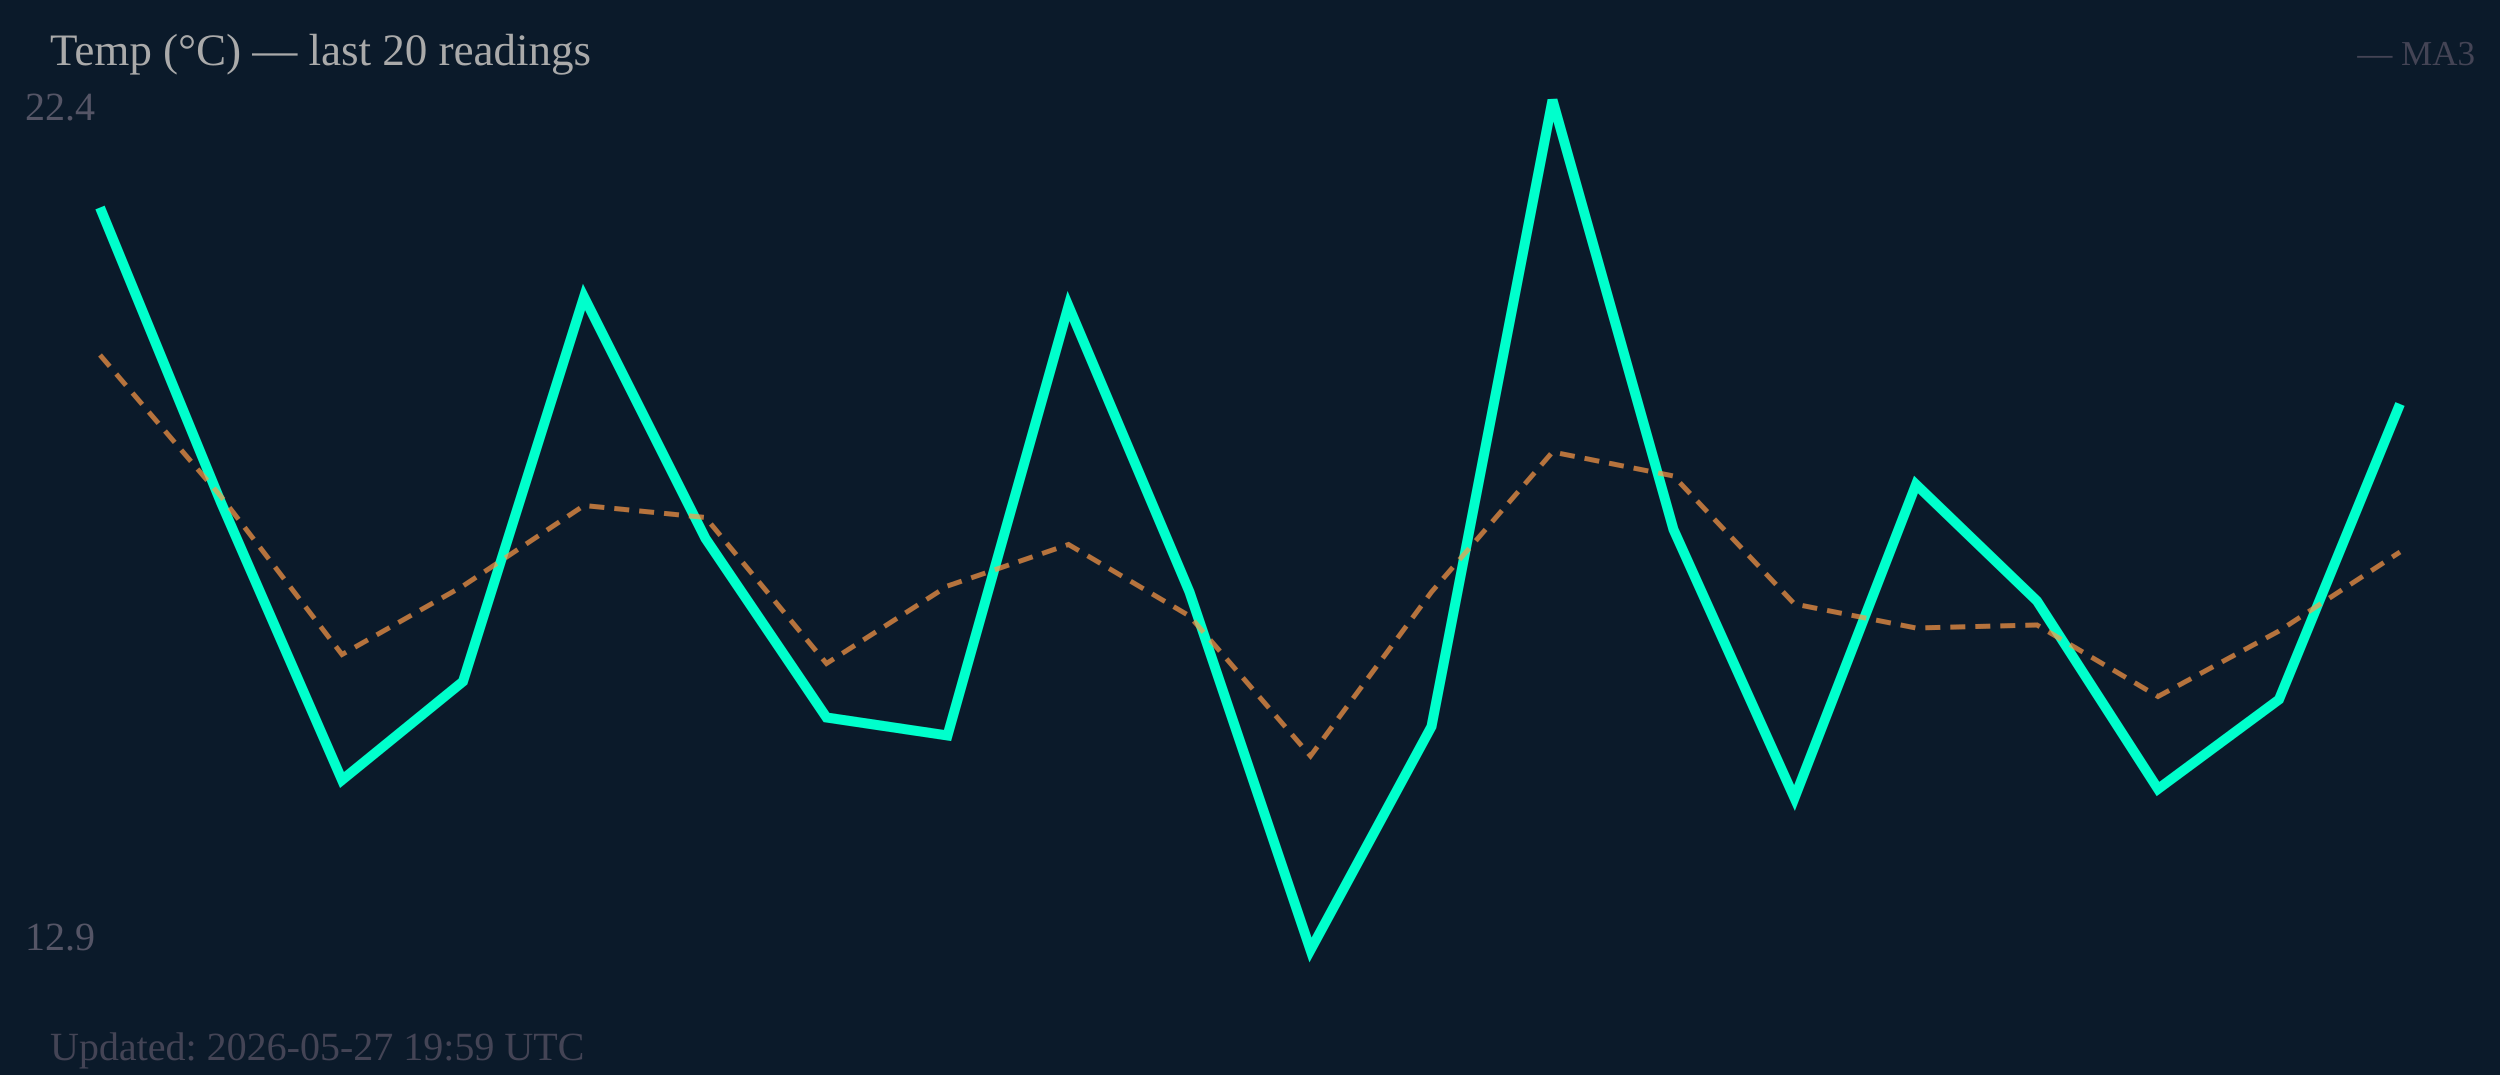
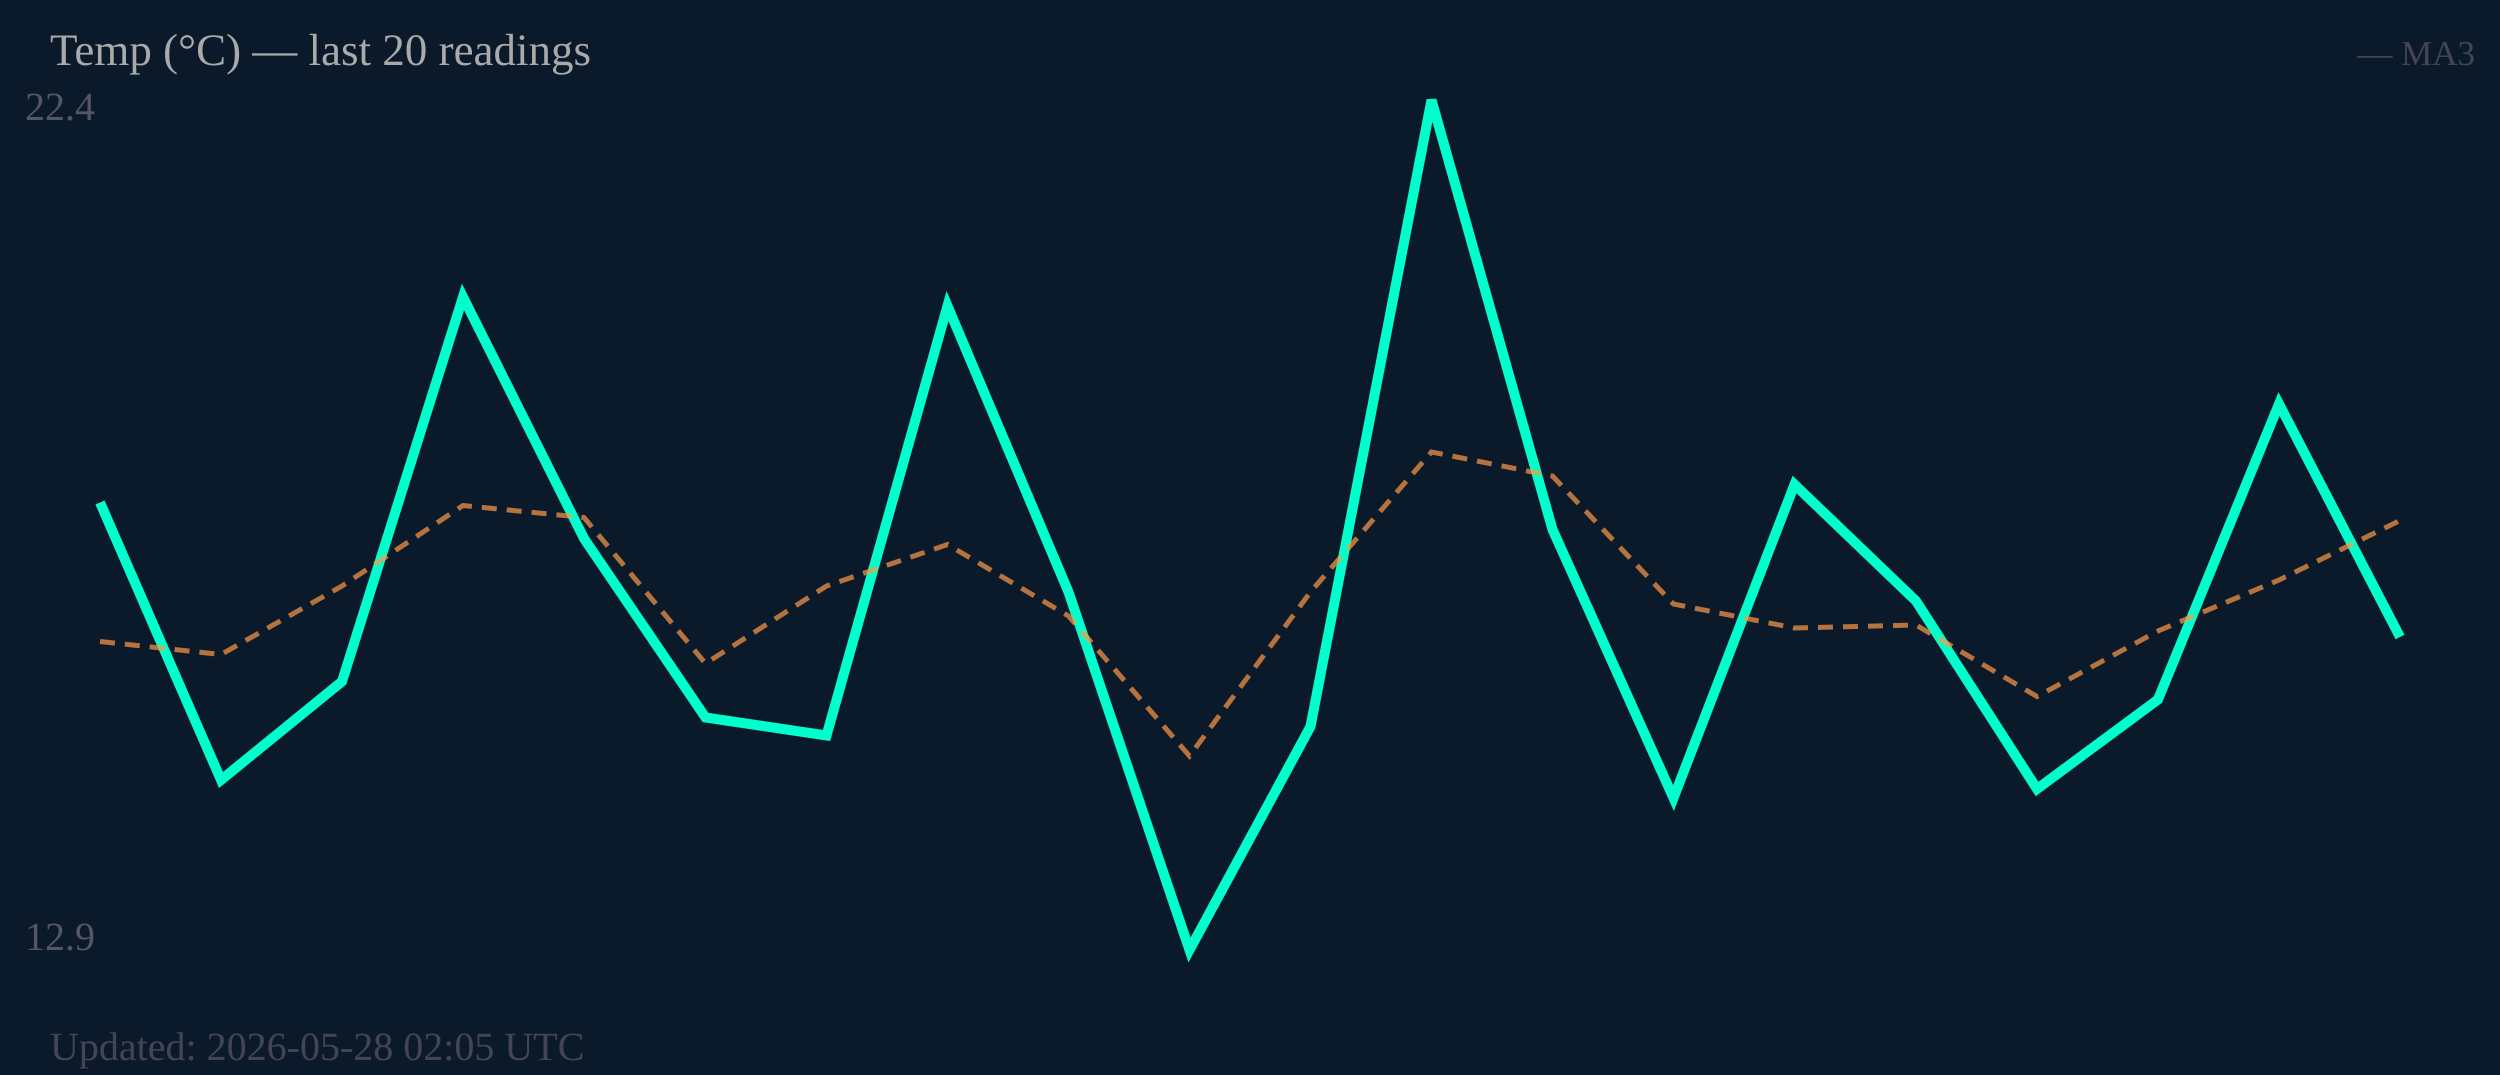
<svg xmlns="http://www.w3.org/2000/svg" width="500" height="215" viewBox="0 0 500 215">
  <rect width="500" height="215" fill="#0b1a2a" />
  <text x="5" y="24" font-size="8" fill="#556">22.4</text>
  <text x="5" y="190" font-size="8" fill="#556">12.9</text>
-   <polyline fill="none" stroke="#00ffcc" stroke-width="2" points="20.0,41.5 44.2,100.5 68.4,156.0 92.6,136.3 116.8,59.4 141.1,107.7 165.3,143.5 189.5,147.1 213.7,61.2 237.9,118.4 262.1,190.0 286.3,145.3 310.5,20.0 334.7,105.9 358.9,159.6 383.2,96.9 407.4,120.2 431.6,157.8 455.8,139.9 480.0,80.8" />
-   <polyline fill="none" stroke="#ff9944" stroke-width="1" stroke-dasharray="3,2" opacity="0.7" points="20.0,71.0 44.2,99.3 68.4,130.9 92.6,117.2 116.8,101.1 141.1,103.5 165.3,132.7 189.5,117.2 213.7,108.9 237.9,123.2 262.1,151.2 286.3,118.4 310.5,90.4 334.7,95.2 358.9,120.8 383.2,125.6 407.4,125.0 431.6,139.3 455.8,126.2 480.0,110.4" />
+   <polyline fill="none" stroke="#00ffcc" stroke-width="2" points="20.0,100.5 44.2,156.0 68.4,136.3 92.6,59.4 116.8,107.7 141.1,143.5 165.3,147.1 189.5,61.2 213.7,118.4 237.9,190.0 262.1,145.3 286.3,20.0 310.5,105.9 334.7,159.6 358.9,96.9 383.2,120.2 407.4,157.8 431.6,139.9 455.8,80.8 480.0,127.4" />
+   <polyline fill="none" stroke="#ff9944" stroke-width="1" stroke-dasharray="3,2" opacity="0.7" points="20.0,128.3 44.2,130.9 68.4,117.2 92.6,101.1 116.8,103.5 141.1,132.7 165.3,117.2 189.5,108.9 213.7,123.2 237.9,151.2 262.1,118.4 286.3,90.4 310.5,95.2 334.7,120.8 358.9,125.6 383.2,125.0 407.4,139.3 431.6,126.2 455.8,116.0 480.0,104.1" />
  <text x="10" y="13" font-size="9" fill="#aaa">Temp (°C) — last 20 readings</text>
  <text x="495" y="13" font-size="7" fill="#445" text-anchor="end">— MA3</text>
-   <text x="10" y="212" font-size="8" fill="#445">Updated: 2026-05-27 19:59 UTC</text>
+   <text x="10" y="212" font-size="8" fill="#445">Updated: 2026-05-28 02:05 UTC</text>
</svg>
